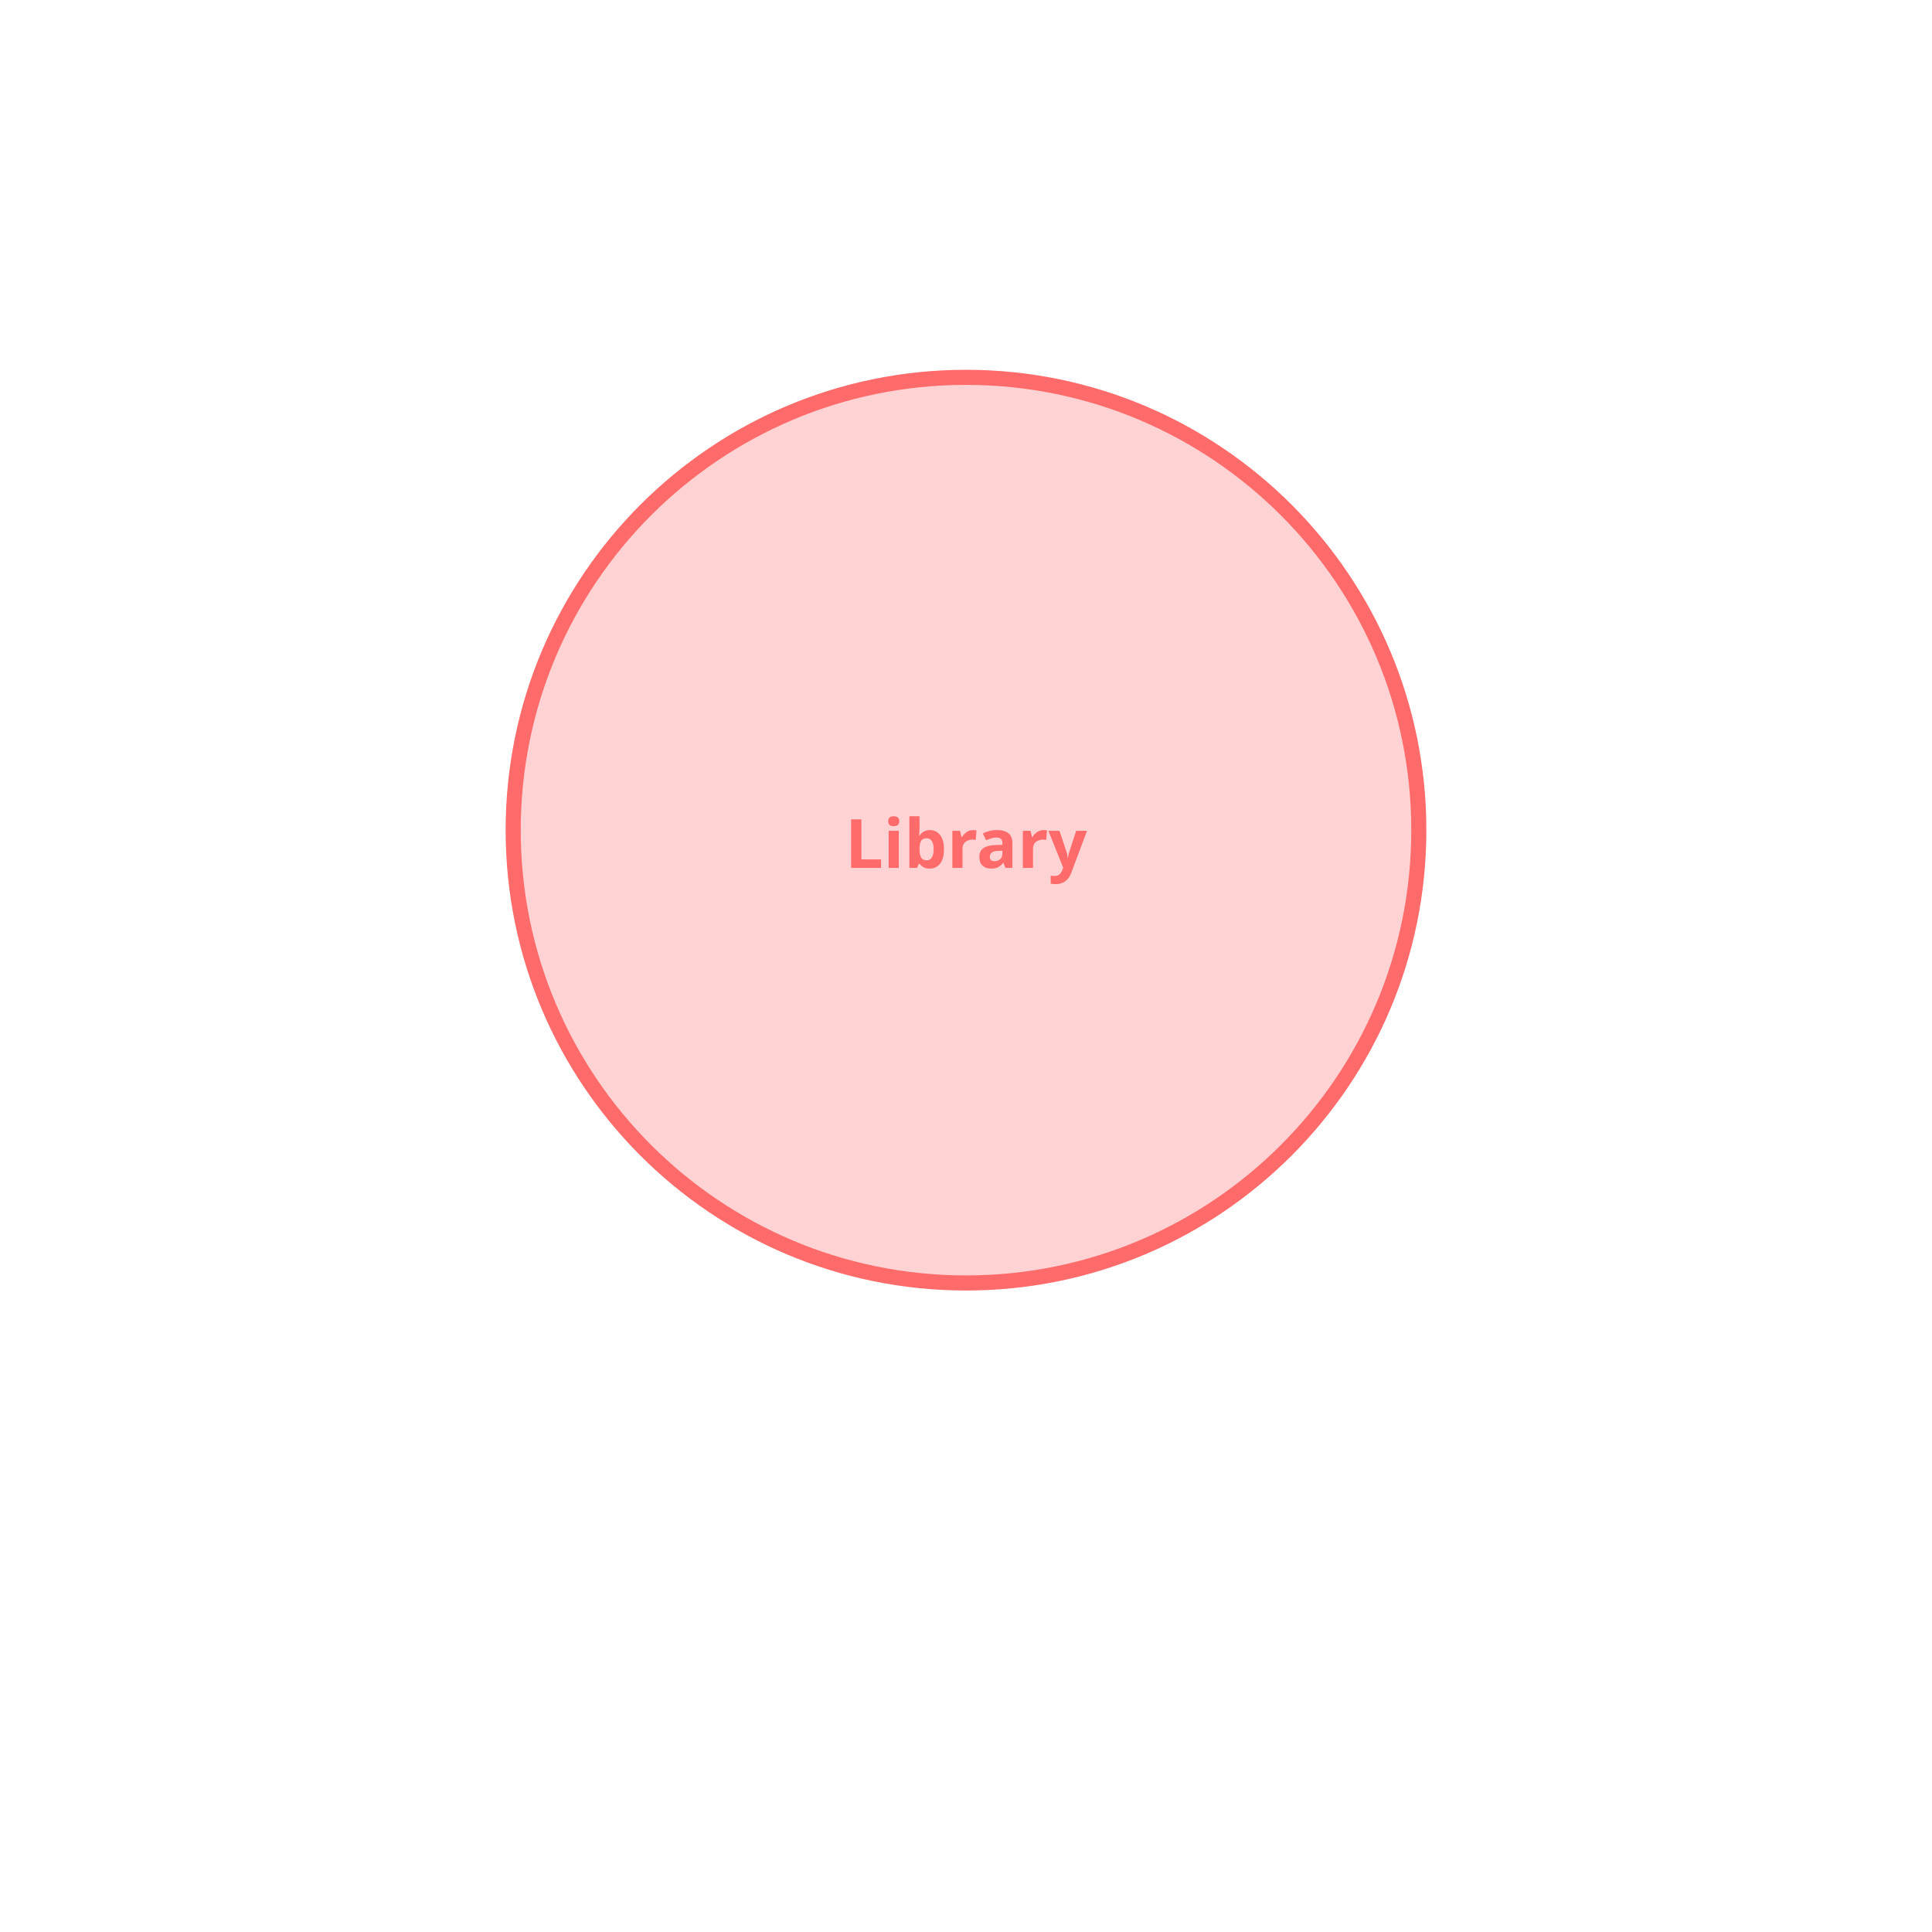
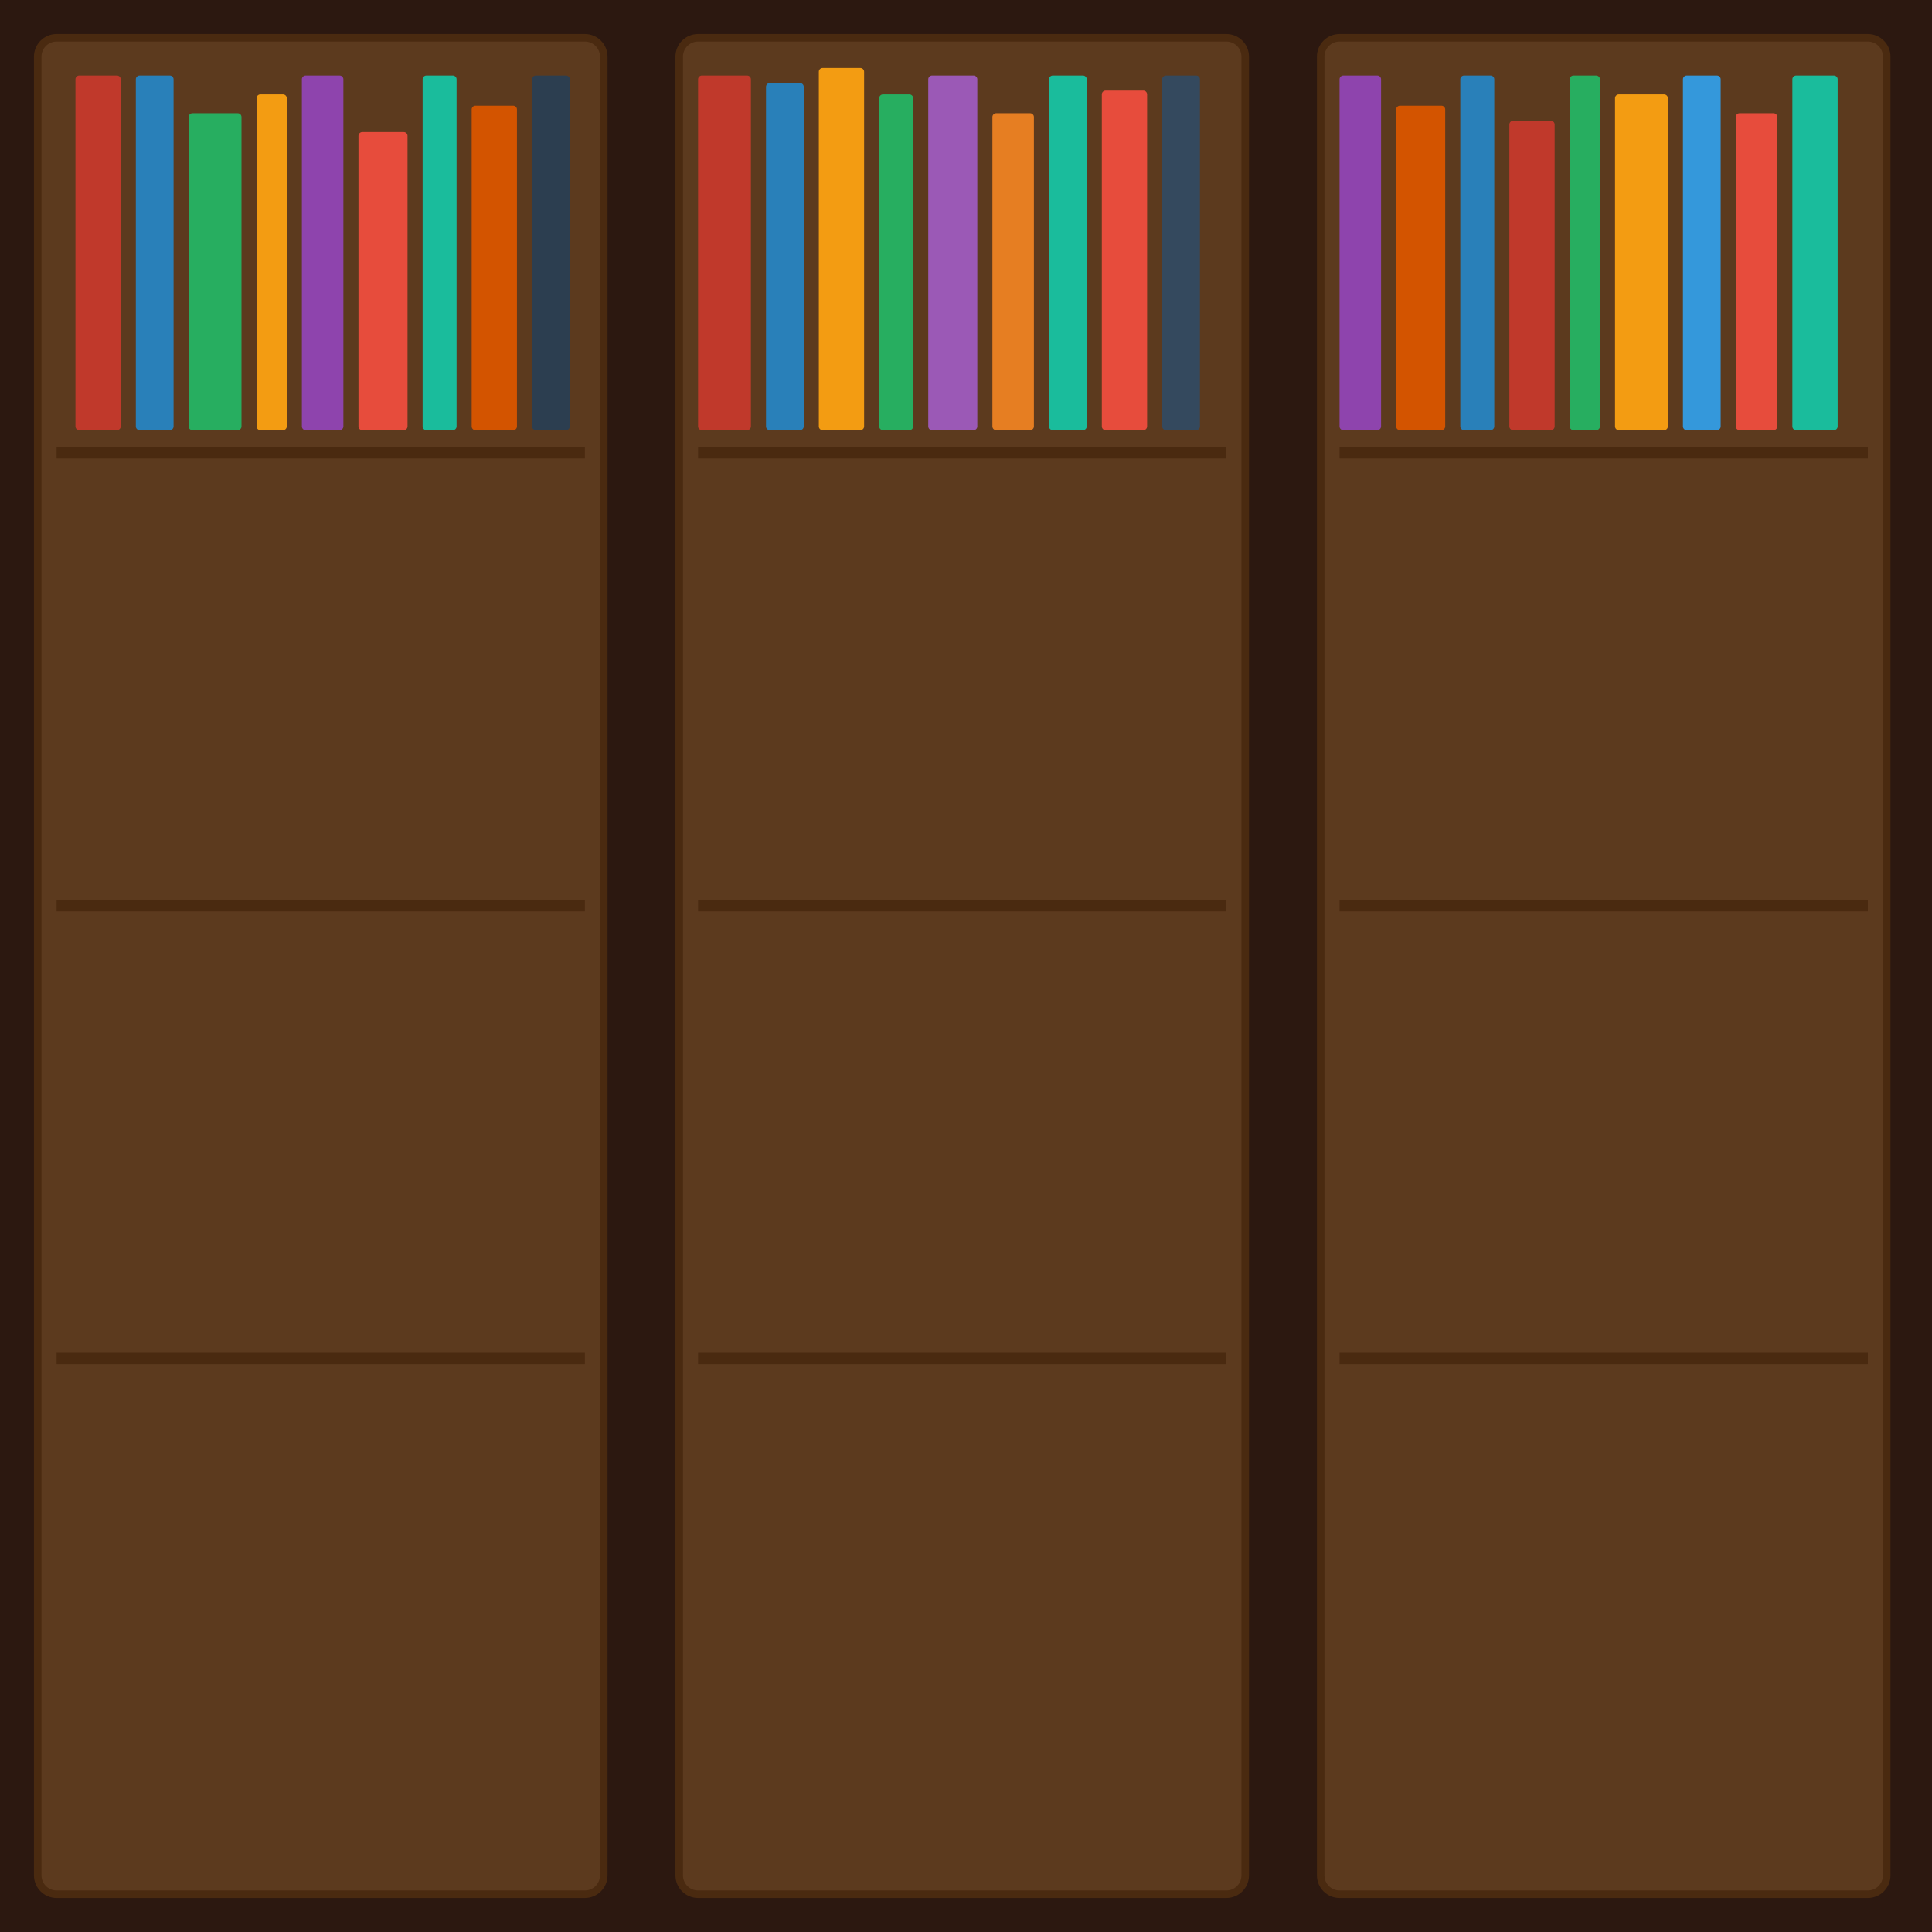
- <svg xmlns="http://www.w3.org/2000/svg" width="512" height="512" viewBox="0 0 512 512">
-   <rect width="512" height="512" fill="transparent" />
-   <circle cx="256" cy="220" r="120" fill="#FF6B6B" opacity="0.3" />
-   <circle cx="256" cy="220" r="120" fill="none" stroke="#FF6B6B" stroke-width="4" />
-   <text x="256" y="230" text-anchor="middle" font-family="system-ui, sans-serif" font-size="18" fill="#FF6B6B" font-weight="600">Library</text>
+ <svg xmlns="http://www.w3.org/2000/svg" viewBox="0 0 512 512">
+   <defs>
+     <linearGradient id="lib" x1="0" y1="0" x2="0" y2="1">
+       <stop offset="0%" stop-color="#3D2910" />
+       <stop offset="100%" stop-color="#5C4420" />
+     </linearGradient>
+   </defs>
+   <rect width="512" height="512" fill="#2C1810" />
+   <g fill="#5C3A1E" stroke="#4A2A10" stroke-width="2">
+     <rect x="10" y="10" width="150" height="492" rx="5" />
+     <rect x="180" y="10" width="150" height="492" rx="5" />
+     <rect x="350" y="10" width="150" height="492" rx="5" />
+   </g>
+   <g stroke="#4A2A10" stroke-width="3">
+     <line x1="15" y1="120" x2="155" y2="120" />
+     <line x1="15" y1="240" x2="155" y2="240" />
+     <line x1="15" y1="360" x2="155" y2="360" />
+     <line x1="185" y1="120" x2="325" y2="120" />
+     <line x1="185" y1="240" x2="325" y2="240" />
+     <line x1="185" y1="360" x2="325" y2="360" />
+     <line x1="355" y1="120" x2="495" y2="120" />
+     <line x1="355" y1="240" x2="495" y2="240" />
+     <line x1="355" y1="360" x2="495" y2="360" />
+   </g>
+   <g>
+     <rect x="20" y="20" width="12" height="94" rx="1" fill="#C0392B" />
+     <rect x="36" y="20" width="10" height="94" rx="1" fill="#2980B9" />
+     <rect x="50" y="30" width="14" height="84" rx="1" fill="#27AE60" />
+     <rect x="68" y="25" width="8" height="89" rx="1" fill="#F39C12" />
+     <rect x="80" y="20" width="11" height="94" rx="1" fill="#8E44AD" />
+     <rect x="95" y="35" width="13" height="79" rx="1" fill="#E74C3C" />
+     <rect x="112" y="20" width="9" height="94" rx="1" fill="#1ABC9C" />
+     <rect x="125" y="28" width="12" height="86" rx="1" fill="#D35400" />
+     <rect x="141" y="20" width="10" height="94" rx="1" fill="#2C3E50" />
+   </g>
+   <g>
+     <rect x="185" y="20" width="14" height="94" rx="1" fill="#C0392B" />
+     <rect x="203" y="22" width="10" height="92" rx="1" fill="#2980B9" />
+     <rect x="217" y="18" width="12" height="96" rx="1" fill="#F39C12" />
+     <rect x="233" y="25" width="9" height="89" rx="1" fill="#27AE60" />
+     <rect x="246" y="20" width="13" height="94" rx="1" fill="#9B59B6" />
+     <rect x="263" y="30" width="11" height="84" rx="1" fill="#E67E22" />
+     <rect x="278" y="20" width="10" height="94" rx="1" fill="#1ABC9C" />
+     <rect x="292" y="24" width="12" height="90" rx="1" fill="#E74C3C" />
+     <rect x="308" y="20" width="10" height="94" rx="1" fill="#34495E" />
+   </g>
+   <g>
+     <rect x="355" y="20" width="11" height="94" rx="1" fill="#8E44AD" />
+     <rect x="370" y="28" width="13" height="86" rx="1" fill="#D35400" />
+     <rect x="387" y="20" width="9" height="94" rx="1" fill="#2980B9" />
+     <rect x="400" y="32" width="12" height="82" rx="1" fill="#C0392B" />
+     <rect x="416" y="20" width="8" height="94" rx="1" fill="#27AE60" />
+     <rect x="428" y="25" width="14" height="89" rx="1" fill="#F39C12" />
+     <rect x="446" y="20" width="10" height="94" rx="1" fill="#3498DB" />
+     <rect x="460" y="30" width="11" height="84" rx="1" fill="#E74C3C" />
+     <rect x="475" y="20" width="12" height="94" rx="1" fill="#1ABC9C" />
+   </g>
</svg>
